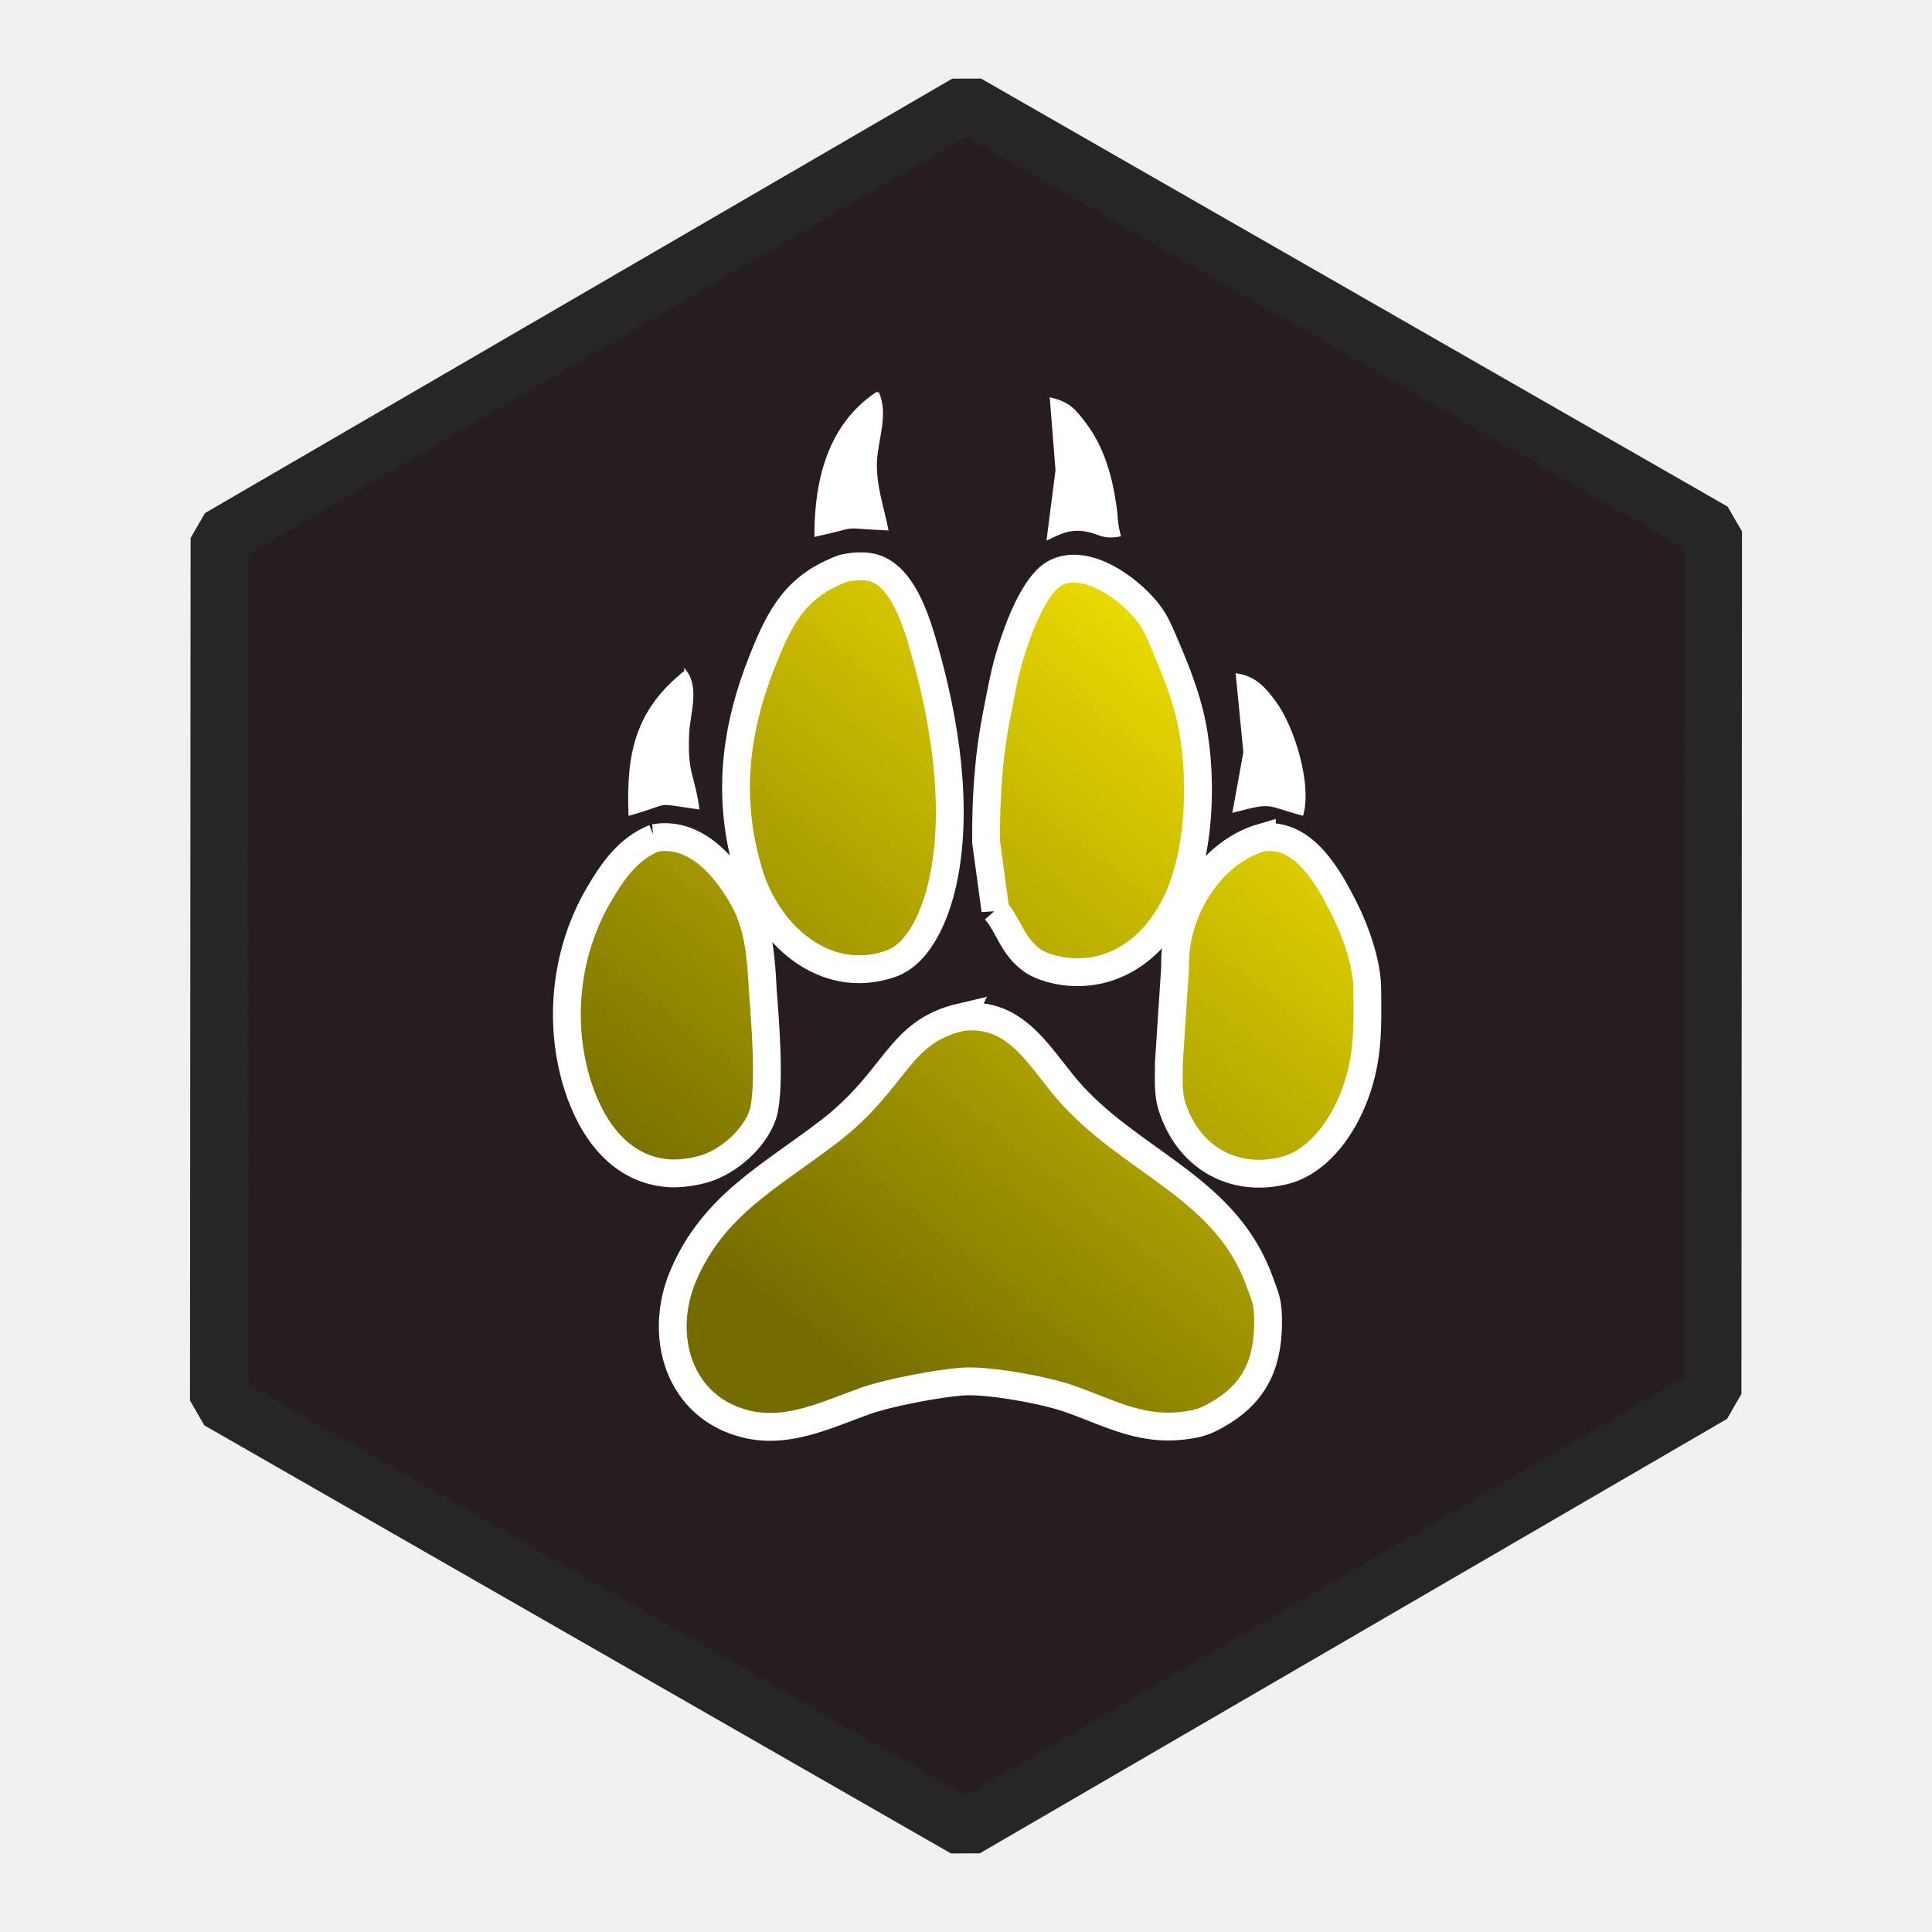
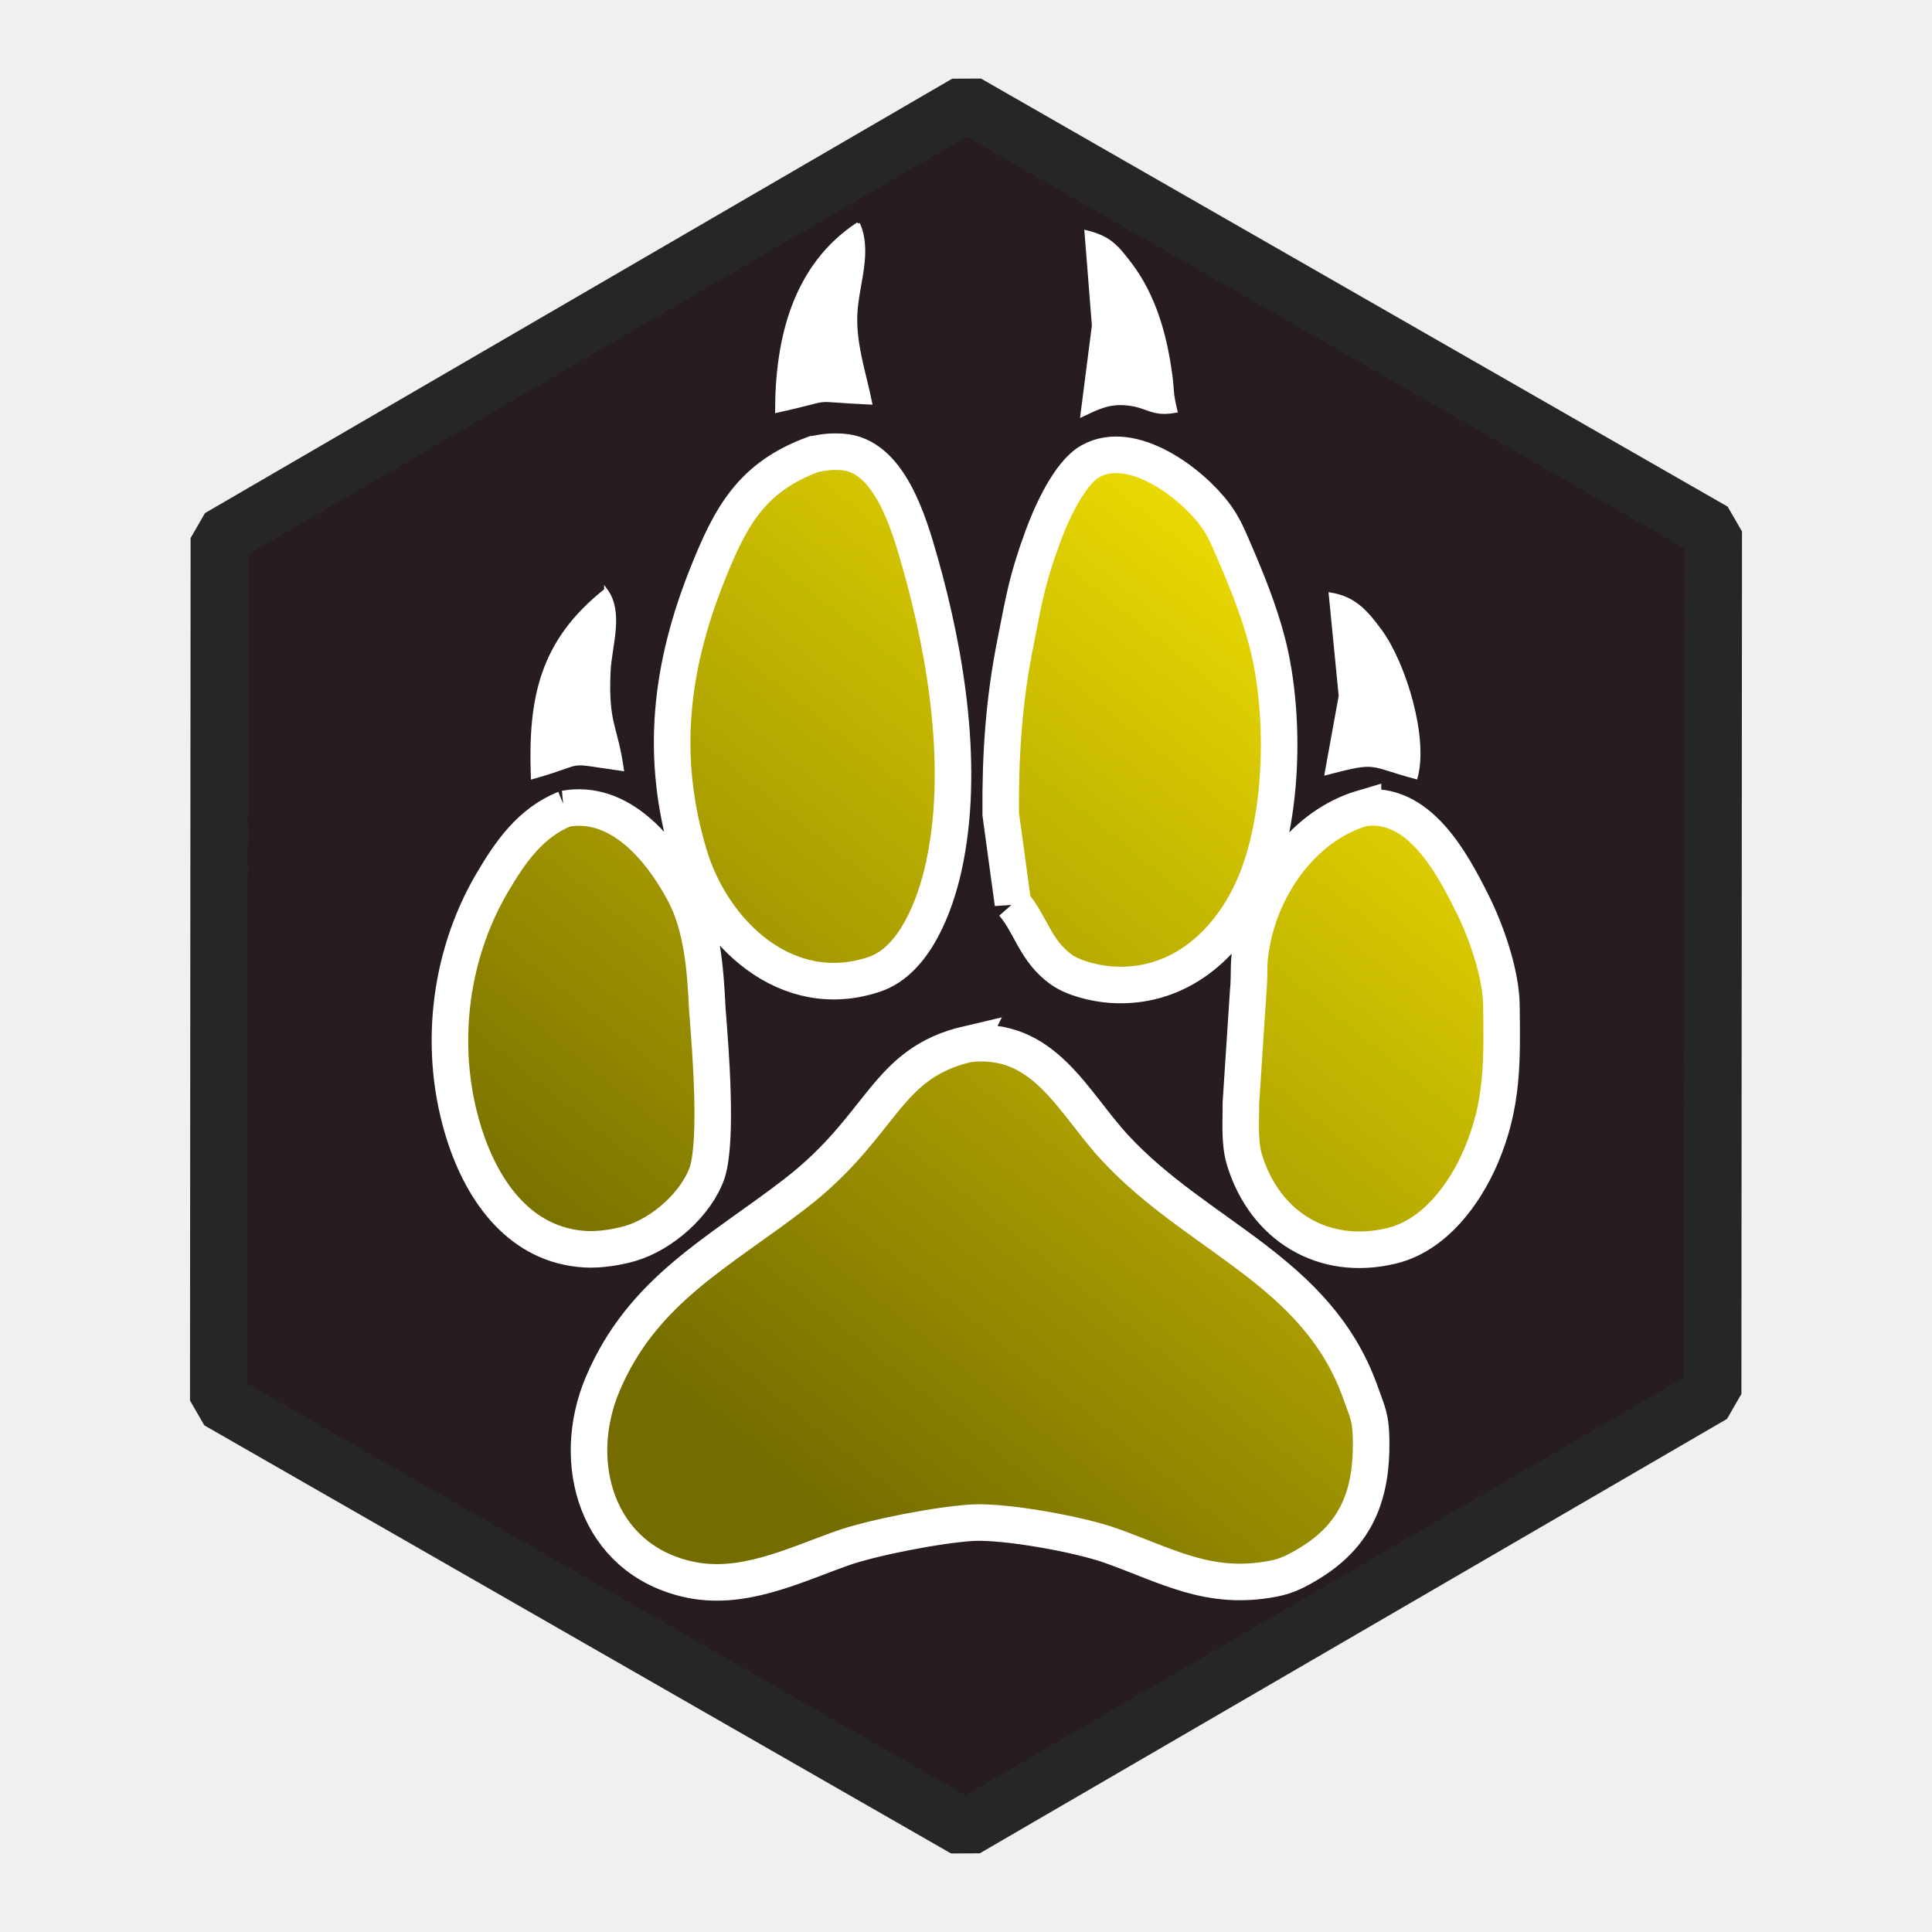
<svg xmlns="http://www.w3.org/2000/svg" xmlns:xlink="http://www.w3.org/1999/xlink" width="16px" height="16px" viewBox="0 0 652.731 737.858" version="1.1" id="svg5">
  <defs id="defs9">
    <linearGradient id="linearGradient889">
      <stop style="stop-color:#746C00;stop-opacity:1" offset="0" id="stop885" />
      <stop style="stop-color:#FCEA02;stop-opacity:1" offset="1" id="stop887" />
    </linearGradient>
    <linearGradient xlink:href="#linearGradient889" id="linearGradient891" x1="341.281" y1="596.484" x2="555.864" y2="330.433" gradientUnits="userSpaceOnUse" />
    <linearGradient xlink:href="#linearGradient889" id="linearGradient893" gradientUnits="userSpaceOnUse" x1="341.281" y1="596.484" x2="555.864" y2="330.433" />
    <linearGradient xlink:href="#linearGradient889" id="linearGradient895" gradientUnits="userSpaceOnUse" x1="341.281" y1="596.484" x2="555.864" y2="330.433" />
  </defs>
  <path fill="#271c21" tint="stroke" stroke="#262626" style="fill-opacity:1;stroke-width:19.85;stroke-linecap:round;stroke-linejoin:bevel;stroke-miterlimit:4;stroke-dasharray:none;stroke-opacity:1" id="path832" d="M 37.601,475.597 39.481,177.823 298.3,30.564 555.24,181.078 553.361,478.852 294.541,626.112 Z" transform="matrix(1.106185,-0.01168438,0.00621855,1.106127,-3.572481,9.209092)" />
-   <g id="g883" stroke="#ffffff" style="fill:url(#linearGradient891);fill-opacity:1;stroke-width:10.625;stroke-miterlimit:4;stroke-dasharray:none;stroke-opacity:1" transform="translate(-119.9998,-119.9998)">
-     <path style="fill:url(#linearGradient893);fill-opacity:1;stroke-width:10.625;stroke-miterlimit:4;stroke-dasharray:none;stroke-opacity:1" d="m 399.61,337.019 c -17.975,6.627 -24.058,17.999 -30.767,34.755 -10.875,27.182 -13.916,53.204 -5.396,81.652 6.899,23.052 28.566,43.311 53.914,34.743 11.727,-3.952 17.656,-20.105 20.105,-31.193 6.201,-28.093 0.864,-61.393 -6.923,-88.752 -3.183,-11.171 -8.923,-31.122 -22.649,-31.903 -3.313,-0.189 -5.088,0.059 -8.283,0.698 z m 57.984,130.607 c 5.207,5.893 6.437,13.857 14.248,19.289 3.586,2.497 9.81,3.952 14.153,4.272 18.413,1.337 32.554,-10.011 40.459,-25.927 9.905,-19.928 10.567,-52.115 5.124,-73.368 -2.343,-9.183 -6.142,-18.52 -9.905,-27.217 -1.598,-3.704 -2.923,-6.887 -5.372,-10.153 -6.875,-9.207 -24.046,-22.2 -36.116,-15.514 -6.236,3.455 -11.561,15.514 -13.964,22.117 -4.674,12.839 -5.349,17.881 -7.917,30.767 -3.373,16.922 -4.378,32.495 -4.26,49.701 0,0 3.55,26.034 3.55,26.034 z m -130.169,-27.572 c -10.082,4.071 -15.952,12.544 -21.289,21.655 -12.792,21.845 -15.703,49.251 -7.893,73.368 5.384,16.591 16.342,31.951 35.098,33.027 4.059,0.225 9.112,-0.544 13.017,-1.68 9.278,-2.722 19.218,-11.443 22.401,-20.697 3.041,-9.94 0.888,-36.116 0,-47.334 -0.556,-11.372 -1.373,-24.081 -6.899,-34.317 -6.721,-12.461 -18.567,-26.827 -34.436,-24.022 z m 231.938,-0.201 c -16.934,4.982 -28.803,21.537 -32.175,38.424 -1.467,7.349 -0.615,8.745 -1.231,15.336 0,0 -2.095,31.998 -2.095,31.998 0.047,5.372 -0.509,11.443 1.065,16.567 5.94,19.336 23.028,29.726 42.826,24.91 12.366,-3.018 21.17,-14.934 25.927,-26.093 6.437,-15.111 6.106,-27.762 5.917,-43.784 -0.118,-9.207 -4.343,-21.371 -8.449,-29.584 -6.118,-12.224 -15.668,-30.045 -31.785,-27.773 z" id="Selection #1" />
-     <path style="fill:url(#linearGradient895);fill-opacity:1;stroke-width:10.625;stroke-miterlimit:4;stroke-dasharray:none;stroke-opacity:1" d="m 444.577,508.429 c -24.377,5.68 -24.46,23.643 -50.387,43.607 -22.212,17.099 -44.305,27.998 -55.843,55.227 -9.668,22.827 -1.834,50.6 24.566,56.718 15.679,3.645 30.649,-3.834 44.979,-8.934 8.946,-3.183 28.436,-6.899 37.867,-7.443 9.585,-0.544 30.992,3.349 40.234,6.639 16.697,5.94 28.637,13.23 47.334,9.621 4.118,-0.793 7.053,-2.379 10.603,-4.544 13.727,-8.39 17.987,-20.082 17.798,-35.489 -0.095,-6.804 -0.911,-7.94 -3.148,-14.2 -12.638,-35.394 -47.157,-44.968 -71.297,-71.001 -12.437,-13.419 -20.638,-32.767 -42.707,-30.199 z" id="Selection" />
+   <g id="g829" transform="matrix(1.313789,0,0,1.313789,-99.24188,-111.6123)">
+     <g transform="translate(-119.9998,-119.9998)" style="fill:url(#linearGradient891);fill-opacity:1;stroke:#ffffff;stroke-width:10.625;stroke-miterlimit:4;stroke-dasharray:none;stroke-opacity:1" id="g883">
+       <path id="Selection #1" d="m 399.61,337.019 c -17.975,6.627 -24.058,17.999 -30.767,34.755 -10.875,27.182 -13.916,53.204 -5.396,81.652 6.899,23.052 28.566,43.311 53.914,34.743 11.727,-3.952 17.656,-20.105 20.105,-31.193 6.201,-28.093 0.864,-61.393 -6.923,-88.752 -3.183,-11.171 -8.923,-31.122 -22.649,-31.903 -3.313,-0.189 -5.088,0.059 -8.283,0.698 z m 57.984,130.607 c 5.207,5.893 6.437,13.857 14.248,19.289 3.586,2.497 9.81,3.952 14.153,4.272 18.413,1.337 32.554,-10.011 40.459,-25.927 9.905,-19.928 10.567,-52.115 5.124,-73.368 -2.343,-9.183 -6.142,-18.52 -9.905,-27.217 -1.598,-3.704 -2.923,-6.887 -5.372,-10.153 -6.875,-9.207 -24.046,-22.2 -36.116,-15.514 -6.236,3.455 -11.561,15.514 -13.964,22.117 -4.674,12.839 -5.349,17.881 -7.917,30.767 -3.373,16.922 -4.378,32.495 -4.26,49.701 0,0 3.55,26.034 3.55,26.034 z m -130.169,-27.572 c -10.082,4.071 -15.952,12.544 -21.289,21.655 -12.792,21.845 -15.703,49.251 -7.893,73.368 5.384,16.591 16.342,31.951 35.098,33.027 4.059,0.225 9.112,-0.544 13.017,-1.68 9.278,-2.722 19.218,-11.443 22.401,-20.697 3.041,-9.94 0.888,-36.116 0,-47.334 -0.556,-11.372 -1.373,-24.081 -6.899,-34.317 -6.721,-12.461 -18.567,-26.827 -34.436,-24.022 z m 231.938,-0.201 c -16.934,4.982 -28.803,21.537 -32.175,38.424 -1.467,7.349 -0.615,8.745 -1.231,15.336 0,0 -2.095,31.998 -2.095,31.998 0.047,5.372 -0.509,11.443 1.065,16.567 5.94,19.336 23.028,29.726 42.826,24.91 12.366,-3.018 21.17,-14.934 25.927,-26.093 6.437,-15.111 6.106,-27.762 5.917,-43.784 -0.118,-9.207 -4.343,-21.371 -8.449,-29.584 -6.118,-12.224 -15.668,-30.045 -31.785,-27.773 z" style="fill:url(#linearGradient893);fill-opacity:1;stroke-width:10.625;stroke-miterlimit:4;stroke-dasharray:none;stroke-opacity:1" />
+       <path id="Selection" d="m 444.577,508.429 c -24.377,5.68 -24.46,23.643 -50.387,43.607 -22.212,17.099 -44.305,27.998 -55.843,55.227 -9.668,22.827 -1.834,50.6 24.566,56.718 15.679,3.645 30.649,-3.834 44.979,-8.934 8.946,-3.183 28.436,-6.899 37.867,-7.443 9.585,-0.544 30.992,3.349 40.234,6.639 16.697,5.94 28.637,13.23 47.334,9.621 4.118,-0.793 7.053,-2.379 10.603,-4.544 13.727,-8.39 17.987,-20.082 17.798,-35.489 -0.095,-6.804 -0.911,-7.94 -3.148,-14.2 -12.638,-35.394 -47.157,-44.968 -71.297,-71.001 -12.437,-13.419 -20.638,-32.767 -42.707,-30.199 z" style="fill:url(#linearGradient895);fill-opacity:1;stroke-width:10.625;stroke-miterlimit:4;stroke-dasharray:none;stroke-opacity:1" />
+     </g>
+     <path style="fill:#ffffff;fill-opacity:1;stroke:#ffffff" d="m 292.627,150.006 c -18.626,12.2 -23.655,33.56 -23.667,54.434 18.804,-4.13 7.443,-3.278 27.217,-2.367 -1.728,-8.579 -4.757,-17.135 -4.296,-26.034 0.438,-8.508 4.414,-17.845 0.746,-26.034 z m 66.268,2.367 c 0,0 2.154,27.217 2.154,27.217 0,0 -3.337,26.034 -3.337,26.034 4.568,-2.142 7.763,-3.834 13.017,-3.313 6.295,0.615 7.112,3.408 14.2,2.13 -1.373,-5.645 -0.84,-5.621 -1.527,-10.65 -1.527,-11.337 -4.674,-22.744 -11.644,-31.951 -4.118,-5.432 -6.142,-7.798 -12.863,-9.467 z M 219.259,256.508 c -18.839,14.922 -22.152,31.406 -21.3,54.434 16.887,-4.757 8.035,-4.899 26.034,-2.367 -1.787,-12.709 -4.544,-12.934 -3.858,-28.401 0.343,-7.514 3.941,-17.123 -0.876,-23.667 z m 210.637,1.183 c 0,0 2.899,29.584 2.899,29.584 0,0 -4.083,22.484 -4.083,22.484 15.111,-3.929 11.763,-2.663 26.034,1.183 3.171,-11.55 -3.384,-33.098 -10.366,-42.601 -4.083,-5.538 -7.514,-9.526 -14.484,-10.65 z" id="Selection #2" />
  </g>
-   <path id="Selection #2" stroke="#ffffff" fill="#ffffff" d="m 292.627,150.006 c -18.626,12.2 -23.655,33.56 -23.667,54.434 18.804,-4.13 7.443,-3.278 27.217,-2.367 -1.728,-8.579 -4.757,-17.135 -4.296,-26.034 0.438,-8.508 4.414,-17.845 0.746,-26.034 z m 66.268,2.367 c 0,0 2.154,27.217 2.154,27.217 0,0 -3.337,26.034 -3.337,26.034 4.568,-2.142 7.763,-3.834 13.017,-3.313 6.295,0.615 7.112,3.408 14.2,2.13 -1.373,-5.645 -0.84,-5.621 -1.527,-10.65 -1.527,-11.337 -4.674,-22.744 -11.644,-31.951 -4.118,-5.432 -6.142,-7.798 -12.863,-9.467 z M 219.259,256.508 c -18.839,14.922 -22.152,31.406 -21.3,54.434 16.887,-4.757 8.035,-4.899 26.034,-2.367 -1.787,-12.709 -4.544,-12.934 -3.858,-28.401 0.343,-7.514 3.941,-17.123 -0.876,-23.667 z m 210.637,1.183 c 0,0 2.899,29.584 2.899,29.584 0,0 -4.083,22.484 -4.083,22.484 15.111,-3.929 11.763,-2.663 26.034,1.183 3.171,-11.55 -3.384,-33.098 -10.366,-42.601 -4.083,-5.538 -7.514,-9.526 -14.484,-10.65 z" style="fill-opacity:1stroke-width:1.183" />
</svg>
